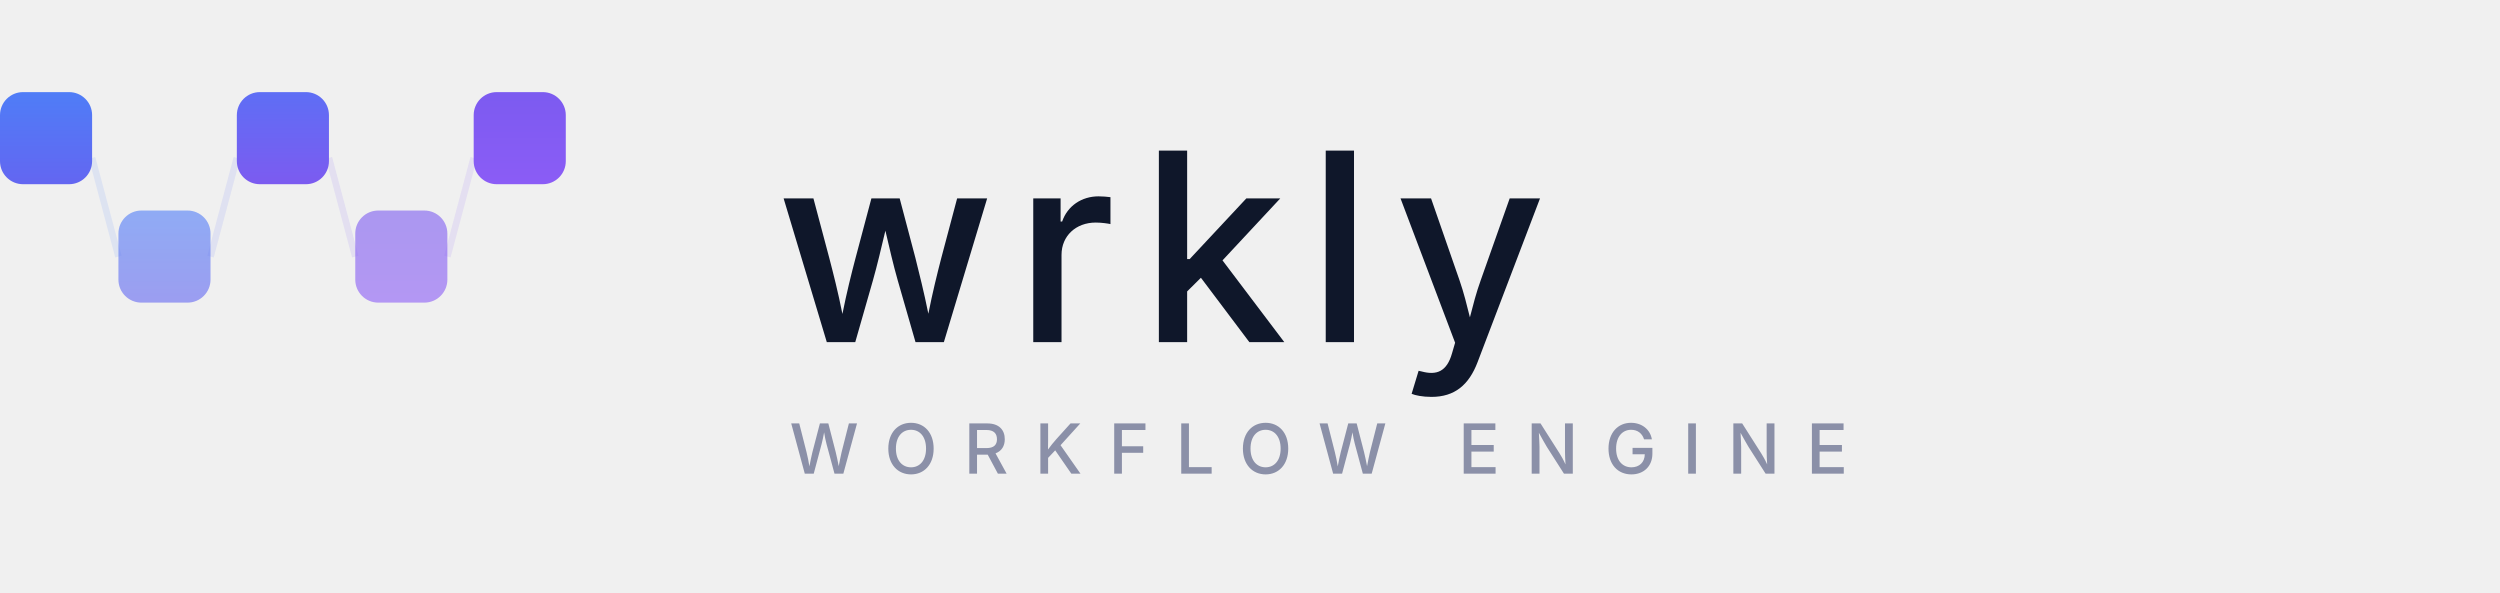
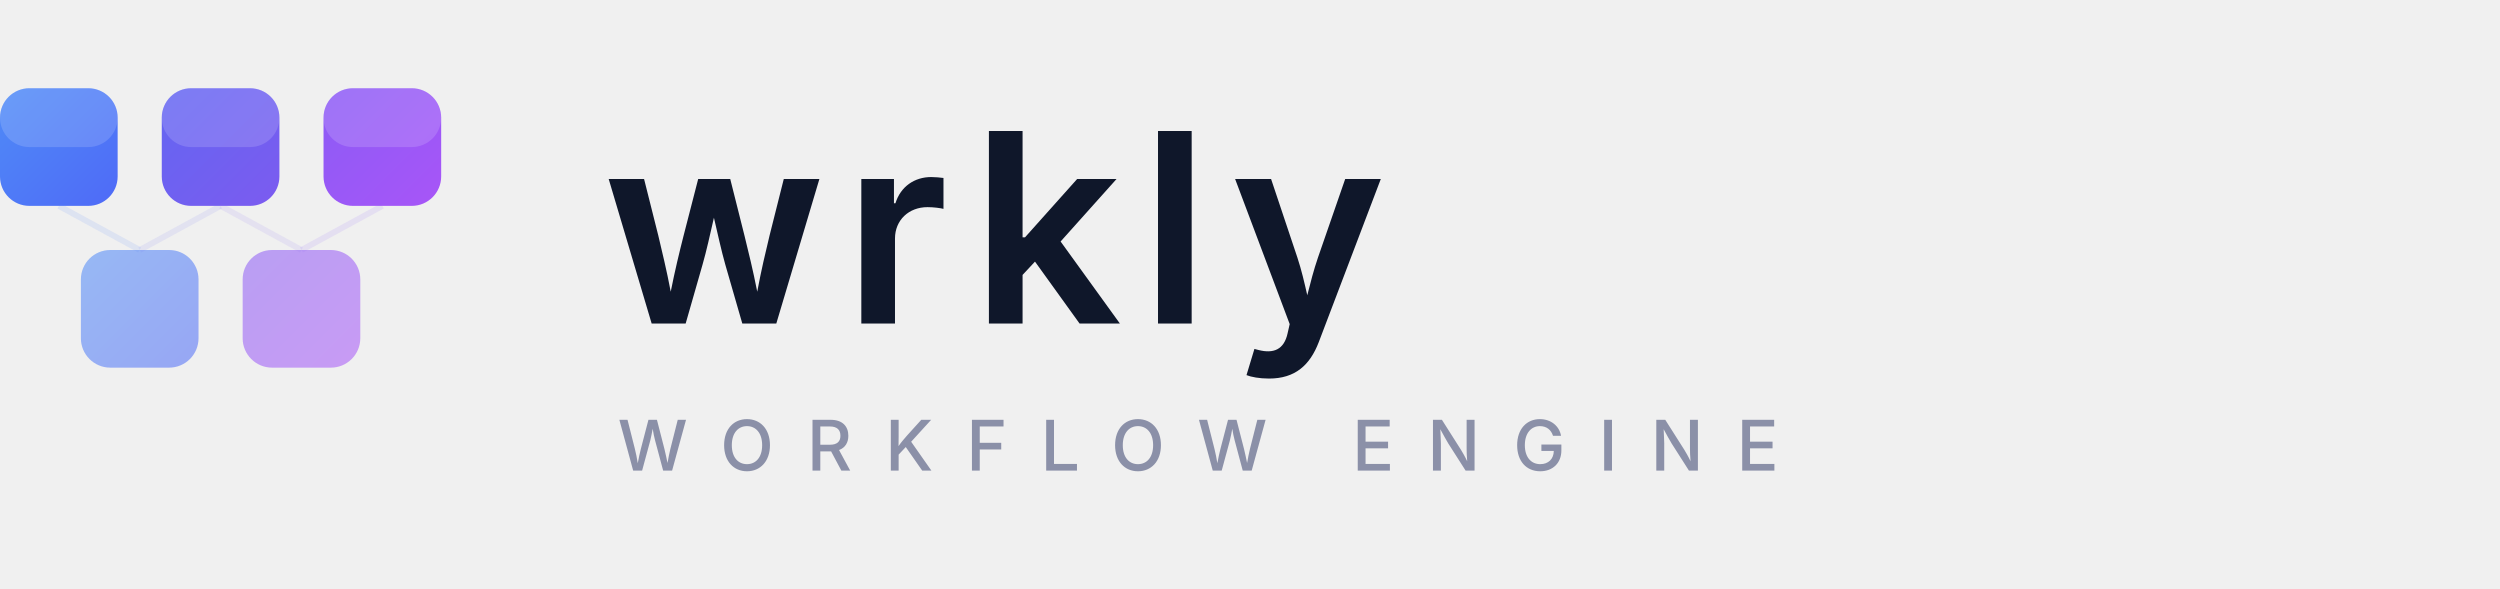
- <svg xmlns="http://www.w3.org/2000/svg" viewBox="0 0 380 90">
+ <svg xmlns="http://www.w3.org/2000/svg" viewBox="0 0 340 80">
  <defs>
-     <linearGradient id="f2_gBlue" x1="0%" y1="0%" x2="0%" y2="100%">
-       <stop offset="0%" stop-color="#4F7DF7" />
-       <stop offset="100%" stop-color="#6366F1" />
+     <linearGradient id="ll_blue" x1="0%" y1="0%" x2="100%" y2="100%">
+       <stop offset="0%" stop-color="#4F8BF7" />
+       <stop offset="100%" stop-color="#4F6AF7" />
    </linearGradient>
-     <linearGradient id="f2_gMid" x1="0%" y1="0%" x2="0%" y2="100%">
-       <stop offset="0%" stop-color="#5E6EF5" />
+     <linearGradient id="ll_mid" x1="0%" y1="0%" x2="100%" y2="100%">
+       <stop offset="0%" stop-color="#6366F1" />
      <stop offset="100%" stop-color="#7C5BF0" />
    </linearGradient>
-     <linearGradient id="f2_gViolet" x1="0%" y1="0%" x2="0%" y2="100%">
-       <stop offset="0%" stop-color="#7C5BF0" />
-       <stop offset="100%" stop-color="#8B5CF6" />
+     <linearGradient id="ll_violet" x1="0%" y1="0%" x2="100%" y2="100%">
+       <stop offset="0%" stop-color="#8B5CF6" />
+       <stop offset="100%" stop-color="#A855F7" />
    </linearGradient>
  </defs>
-   <g transform="translate(0, 14)">
-     <line x1="14" y1="10" x2="18" y2="25" stroke="#4F7DF7" stroke-width="1" opacity="0.12" />
-     <line x1="32" y1="25" x2="36" y2="10" stroke="#5E6EF5" stroke-width="1" opacity="0.12" />
-     <line x1="50" y1="10" x2="54" y2="25" stroke="#7C5BF0" stroke-width="1" opacity="0.12" />
-     <line x1="68" y1="25" x2="72" y2="10" stroke="#8B5CF6" stroke-width="1" opacity="0.12" />
-     <rect x="0" y="0" width="14" height="14" rx="3.5" fill="url(#f2_gBlue)" />
-     <rect x="36" y="0" width="14" height="14" rx="3.5" fill="url(#f2_gMid)" />
-     <rect x="72" y="0" width="14" height="14" rx="3.5" fill="url(#f2_gViolet)" />
-     <rect x="18" y="18" width="14" height="14" rx="3.5" fill="url(#f2_gBlue)" opacity="0.6" />
-     <rect x="54" y="18" width="14" height="14" rx="3.5" fill="url(#f2_gViolet)" opacity="0.6" />
+   <g transform="translate(0, 12)">
+     <rect x="0" y="0" width="16" height="16" rx="4" fill="url(#ll_blue)" />
+     <rect x="0" y="0" width="16" height="8" rx="4" fill="white" opacity="0.15" />
+     <rect x="22" y="0" width="16" height="16" rx="4" fill="url(#ll_mid)" />
+     <rect x="22" y="0" width="16" height="8" rx="4" fill="white" opacity="0.15" />
+     <rect x="44" y="0" width="16" height="16" rx="4" fill="url(#ll_violet)" />
+     <rect x="44" y="0" width="16" height="8" rx="4" fill="white" opacity="0.15" />
+     <rect x="11" y="22" width="16" height="16" rx="4" fill="url(#ll_blue)" opacity="0.55" />
+     <rect x="33" y="22" width="16" height="16" rx="4" fill="url(#ll_violet)" opacity="0.55" />
+     <line x1="8" y1="16" x2="19" y2="22" stroke="#4F7DF7" stroke-width="0.8" opacity="0.12" />
+     <line x1="30" y1="16" x2="19" y2="22" stroke="#6366F1" stroke-width="0.8" opacity="0.1" />
+     <line x1="30" y1="16" x2="41" y2="22" stroke="#7C5BF0" stroke-width="0.8" opacity="0.1" />
+     <line x1="52" y1="16" x2="41" y2="22" stroke="#8B5CF6" stroke-width="0.8" opacity="0.12" />
  </g>
-   <text x="118" y="52" font-family="'Outfit', 'Inter', sans-serif" font-weight="500" font-size="40" letter-spacing="3" fill="#0F172A">wrkly</text>
-   <text x="120" y="72" font-family="'DM Sans', 'Inter', sans-serif" font-weight="500" font-size="10.5" letter-spacing="4" fill="#8B90A8">WORKFLOW ENGINE</text>
+   <text x="82" y="44" font-family="'Outfit', 'Inter', system-ui, sans-serif" font-weight="600" font-size="36" letter-spacing="2.5" fill="#0F172A">wrkly</text>
+   <text x="84" y="64" font-family="'DM Sans', 'Inter', system-ui, sans-serif" font-weight="500" font-size="9.5" letter-spacing="4.5" fill="#8B90A8">WORKFLOW ENGINE</text>
</svg>
